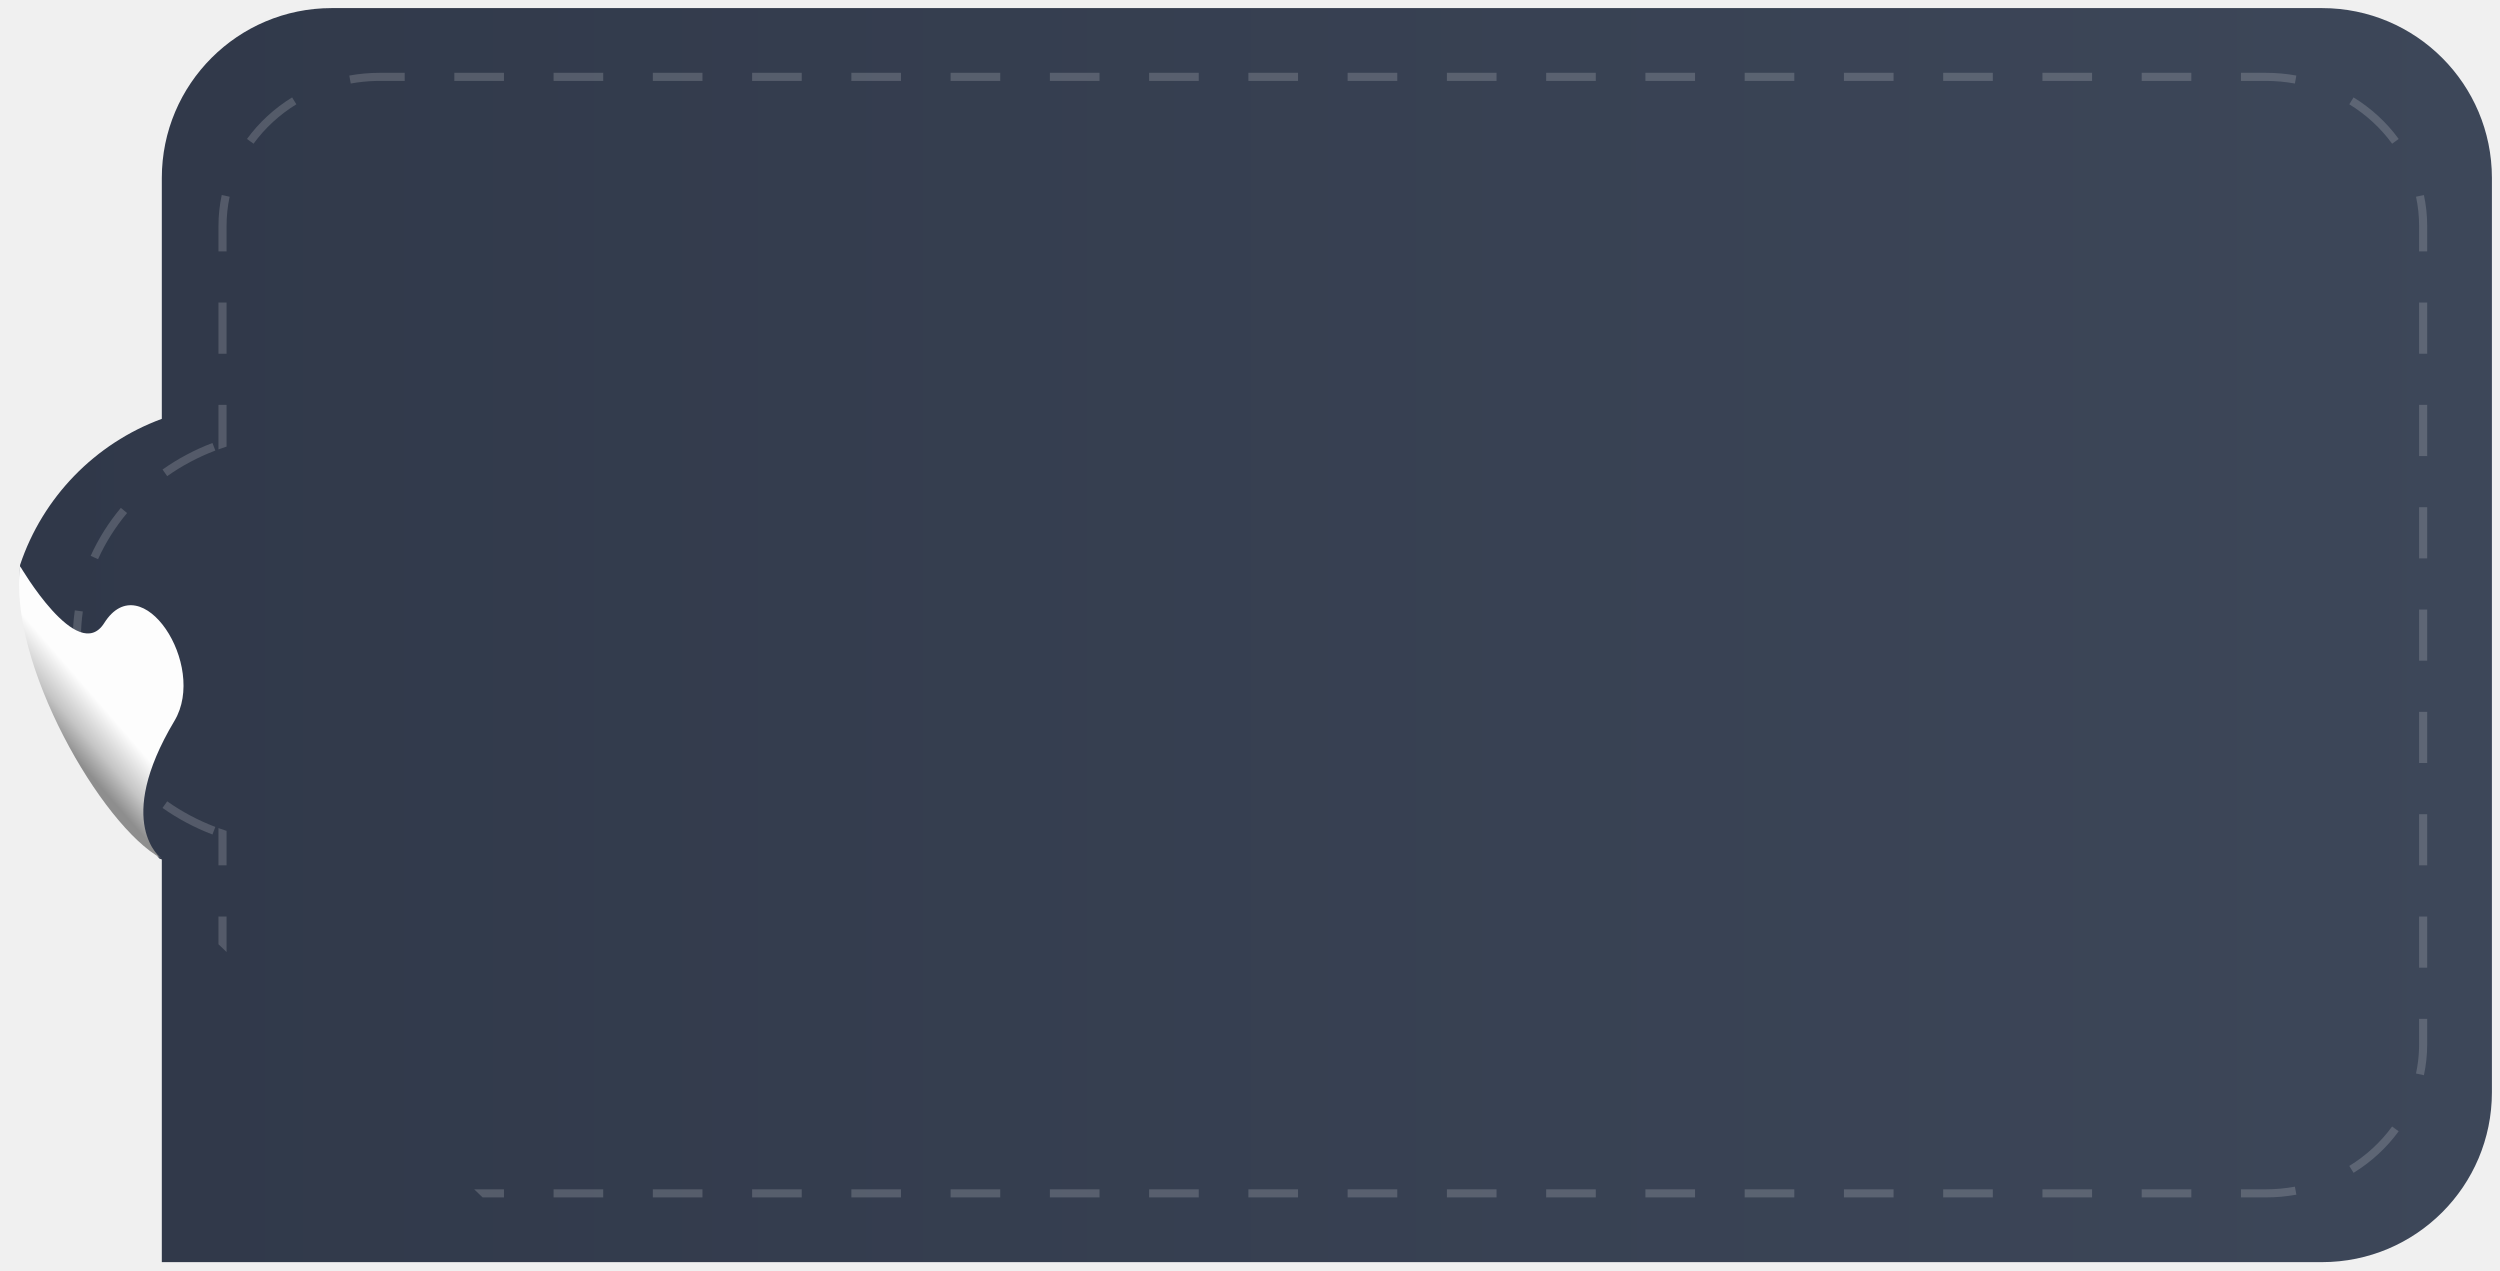
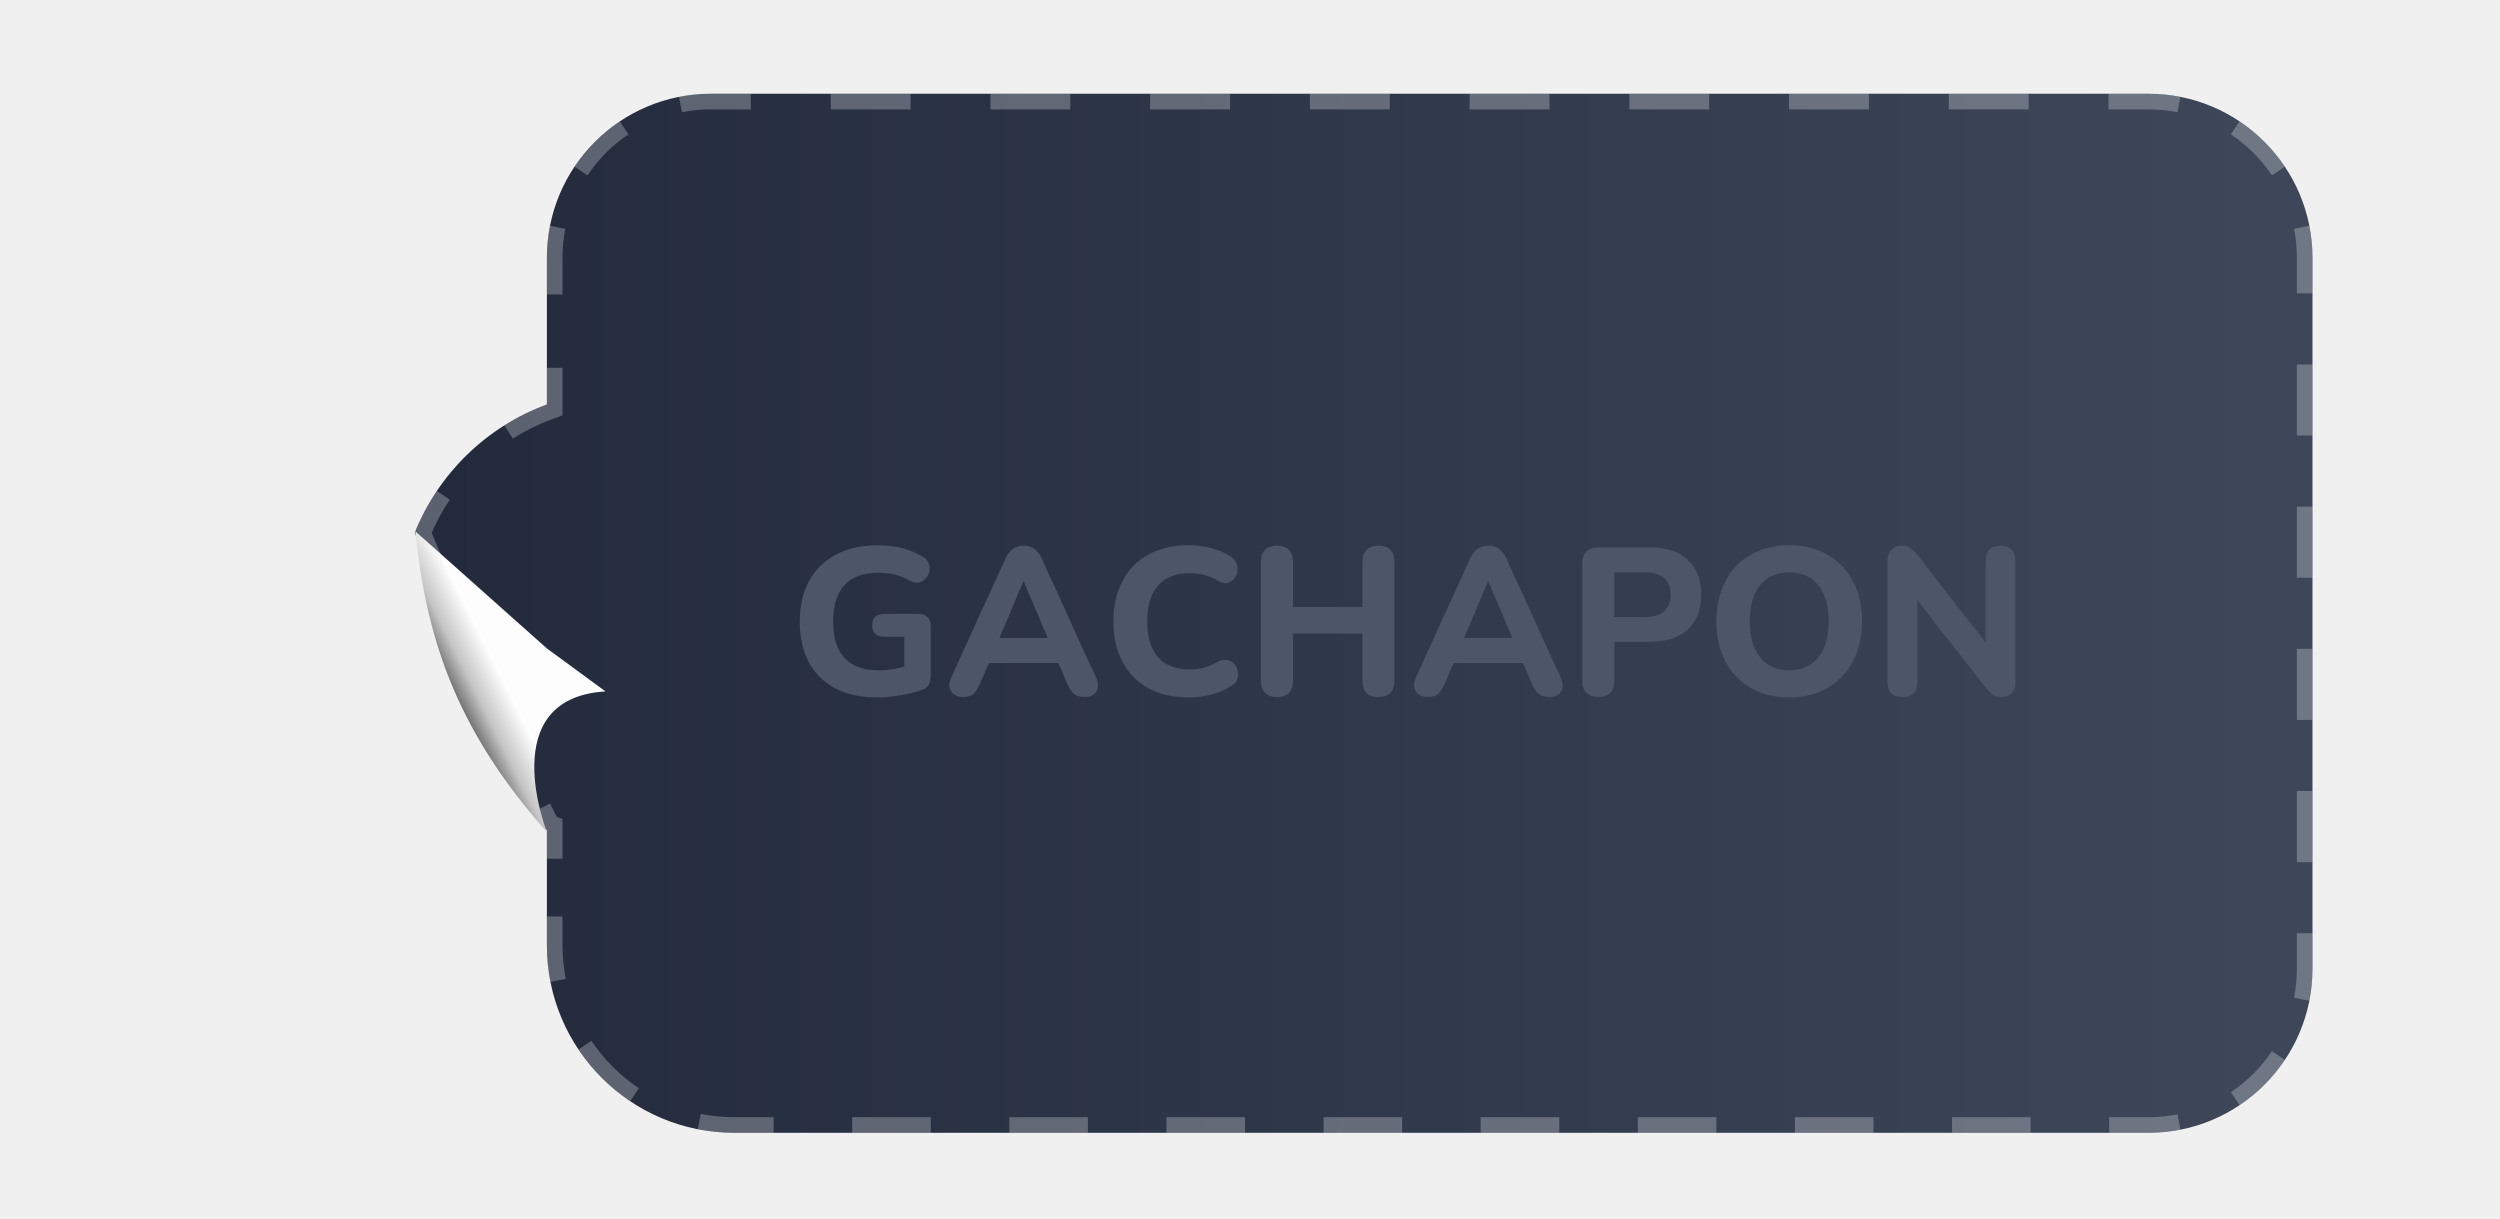
- <svg xmlns="http://www.w3.org/2000/svg" width="309" height="157" viewBox="0 0 309 157" fill="none">
-   <path d="M287 1C298.598 1 308 10.402 308 22V135C308 146.598 298.598 156 287 156H20V106.229C19.897 106.191 19.794 106.151 19.691 106.112C15.343 100.651 1.754 82.968 2.481 69.827C5.267 61.467 11.755 54.8 20 51.77V22C20 10.402 29.402 1 41 1H287Z" fill="url(#paint0_linear_6621_124122)" />
-   <path d="M74.558 148H68.424V147H74.558V148ZM86.825 148H80.691V147H86.825V148ZM99.094 148H92.96V147H99.094V148ZM111.362 148H105.228V147H111.362V148ZM123.63 148H117.496V147H123.63V148ZM135.898 148H129.765V147H135.898V148ZM148.166 148H142.032V147H148.166V148ZM160.435 148H154.301V147H160.435V148ZM172.703 148H166.568V147H172.703V148ZM184.971 148H178.837V147H184.971V148ZM197.239 148H191.105V147H197.239V148ZM209.507 148H203.373V147H209.507V148ZM221.775 148H215.642V147H221.775V148ZM234.044 148H227.909V147H234.044V148ZM246.312 148H240.178V147H246.312V148ZM258.58 148H252.446V147H258.58V148ZM270.848 148H264.714V147H270.848V148ZM283.65 146.677L283.74 147.169L283.829 147.661C282.604 147.884 281.34 148 280.049 148H276.982V147H280.049C281.28 147 282.484 146.887 283.649 146.675L283.65 146.677ZM62.289 148H59.652L58.608 147H62.289V148ZM295.667 139.237L296.476 139.827C294.989 141.867 293.091 143.613 290.899 144.962L290.637 144.535L290.375 144.11L290.374 144.109C292.458 142.828 294.257 141.169 295.666 139.236L295.667 139.237ZM300 129.092C300 130.394 299.861 131.666 299.596 132.896L298.618 132.685C298.837 131.67 298.965 130.623 298.994 129.554L299 129.092V125.93H300V129.092ZM300 119.605H299V113.281H300V119.605ZM28.003 117.669L27.003 116.711V113.281H28.003V117.669ZM27.003 102.352C27.333 102.472 27.666 102.587 28.003 102.695V106.958H27.003V102.352ZM300 106.958H299V100.634H300V106.958ZM20.665 99.044C22.482 100.327 24.48 101.394 26.614 102.207V102.21L26.259 103.144C24.046 102.3 21.974 101.193 20.089 99.861L20.665 99.044ZM12.119 88.781C13.048 90.837 14.259 92.752 15.706 94.482L14.938 95.125C13.434 93.327 12.174 91.335 11.207 89.193L12.118 88.782L12.119 88.781ZM300 94.31H299V87.986H300V94.31ZM10.237 75.579H10.238C10.082 76.681 10 77.805 10 78.947C10 80.089 10.082 81.214 10.238 82.315L10.237 82.316L9.247 82.457C9.084 81.309 9 80.137 9 78.947C9 77.758 9.084 76.587 9.247 75.439L10.237 75.579ZM300 81.662H299V75.338H300V81.662ZM15.706 63.412C14.259 65.142 13.048 67.057 12.119 69.113L11.663 68.908L11.207 68.702C12.174 66.561 13.434 64.569 14.938 62.77L15.706 63.412ZM300 69.014H299V62.69H300V69.014ZM26.614 55.685V55.688C24.48 56.501 22.482 57.568 20.665 58.851L20.089 58.034C21.974 56.703 24.046 55.594 26.259 54.751L26.614 55.685ZM300 56.366H299V50.042H300V56.366ZM28.003 55.199C27.666 55.307 27.333 55.423 27.003 55.543V50.042H28.003V55.199ZM28.003 43.719H27.003V37.395H28.003V43.719ZM300 43.719H299V37.395H300V43.719ZM28.385 24.315C28.135 25.476 28.003 26.678 28.003 27.908V31.07H27.003V27.908C27.003 26.606 27.142 25.334 27.407 24.105L28.385 24.315ZM299.596 24.105C299.861 25.334 300 26.606 300 27.908V31.07H299V27.908C299 26.677 298.868 25.476 298.618 24.314L299.596 24.105ZM36.628 12.89V12.891C34.545 14.172 32.745 15.83 31.337 17.763H31.336L30.528 17.173C32.015 15.133 33.913 13.386 36.105 12.038L36.628 12.89ZM290.899 12.038C293.091 13.386 294.989 15.133 296.476 17.173L295.667 17.763H295.666C294.257 15.83 292.458 14.171 290.374 12.89H290.375L290.899 12.038ZM50.022 10H46.954L46.465 10.006C45.403 10.031 44.364 10.14 43.352 10.324L43.174 9.339C44.399 9.116 45.663 9 46.954 9H50.022V10ZM280.049 9C281.34 9 282.604 9.116 283.829 9.339L283.739 9.831L283.65 10.323L283.649 10.324C282.484 10.112 281.28 10 280.049 10H276.982V9H280.049ZM62.289 10H56.155V9H62.289V10ZM74.558 10H68.424V9H74.558V10ZM86.825 10H80.691V9H86.825V10ZM99.094 10H92.96V9H99.094V10ZM111.362 10H105.228V9H111.362V10ZM123.63 10H117.496V9H123.63V10ZM135.898 10H129.765V9H135.898V10ZM148.166 10H142.032V9H148.166V10ZM160.435 10H154.301V9H160.435V10ZM172.703 10H166.568V9H172.703V10ZM184.971 10H178.837V9H184.971V10ZM197.239 10H191.105V9H197.239V10ZM209.507 10H203.373V9H209.507V10ZM221.775 10H215.642V9H221.775V10ZM234.044 10H227.909V9H234.044V10ZM246.312 10H240.178V9H246.312V10ZM258.58 10H252.445V9H258.58V10ZM270.848 10H264.714V9H270.848V10Z" fill="white" fill-opacity="0.17" />
-   <path d="M19.935 106.094C12.565 102.094 0.935 81.906 2.5 70C2.5 70 9.603 82.205 12.881 77.009C17.468 69.738 25.68 82.203 21.565 89.094C13.988 101.78 19.935 106.094 19.935 106.094Z" fill="url(#paint1_linear_6621_124122)" />
+ <svg xmlns="http://www.w3.org/2000/svg" width="320" height="156" viewBox="0 0 320 156" fill="none">
+   <mask id="path-1-inside-1_6623_30803" fill="white">
+     <path d="M275 12C286.598 12 296 21.402 296 33V124C296 135.598 286.598 145 275 145H94C80.745 145 70 134.255 70 121V106.229C69.944 106.208 69.888 106.186 69.832 106.165L65 96.5L53.081 68.193C56.131 60.602 62.299 54.599 70 51.77V33C70 21.402 79.402 12 91 12H275Z" />
+   </mask>
+   <path d="M275 12C286.598 12 296 21.402 296 33V124C296 135.598 286.598 145 275 145H94C80.745 145 70 134.255 70 121V106.229C69.944 106.208 69.888 106.186 69.832 106.165L65 96.5L53.081 68.193C56.131 60.602 62.299 54.599 70 51.77V33C70 21.402 79.402 12 91 12H275Z" fill="url(#paint0_linear_6623_30803)" />
+   <path d="M275 12L275 11H275V12ZM70 121H69V121H70ZM70 106.229H71V105.531L70.345 105.29L70 106.229ZM69.832 106.165L68.938 106.612L69.113 106.964L69.481 107.102L69.832 106.165ZM65 96.5L64.078 96.888L64.091 96.918L64.106 96.947L65 96.5ZM53.081 68.193L52.153 67.82L52 68.202L52.159 68.581L53.081 68.193ZM70 51.77L70.345 52.709L71 52.468V51.77H70ZM275 12V11H269.889V12V13H275V12ZM259.667 12V11H249.444V12V13H259.667V12ZM239.222 12V11H229V12V13H239.222V12ZM218.778 12V11H208.556V12V13H218.778V12ZM198.333 12V11H188.111V12V13H198.333V12ZM177.889 12V11H167.667V12V13H177.889V12ZM157.444 12V11H147.222V12V13H157.444V12ZM137 12V11H126.778V12V13H137V12ZM116.556 12V11H106.333V12V13H116.556V12ZM96.111 12V11H91V12V13H96.111V12ZM91 12V11C89.532 11 88.097 11.144 86.707 11.419L86.902 12.4L87.096 13.381C88.358 13.131 89.663 13 91 13V12ZM79.332 15.537L78.776 14.706C76.377 16.312 74.312 18.377 72.706 20.776L73.537 21.332L74.368 21.888C75.829 19.707 77.707 17.828 79.888 16.368L79.332 15.537ZM70.4 28.902L69.419 28.707C69.144 30.097 69 31.532 69 33H70H71C71 31.663 71.131 30.358 71.381 29.096L70.4 28.902ZM70 33H69V37.693H70H71V33H70ZM70 47.078H69V51.77H70H71V47.078H70ZM70 51.77L69.655 50.832C67.674 51.56 65.791 52.491 64.031 53.599L64.564 54.445L65.097 55.291C66.739 54.257 68.496 53.388 70.345 52.709L70 51.77ZM55.917 62.84L55.087 62.282C53.926 64.009 52.94 65.864 52.153 67.82L53.081 68.193L54.009 68.566C54.742 66.741 55.663 65.01 56.747 63.398L55.917 62.84ZM53.081 68.193L52.159 68.581L53.649 72.12L54.571 71.732L55.493 71.344L54.003 67.805L53.081 68.193ZM57.551 78.808L56.629 79.196L59.609 86.273L60.53 85.885L61.452 85.497L58.472 78.42L57.551 78.808ZM63.51 92.962L62.589 93.35L64.078 96.888L65 96.5L65.922 96.112L64.432 92.574L63.51 92.962ZM65 96.5L64.106 96.947L65.314 99.363L66.208 98.916L67.103 98.469L65.894 96.053L65 96.5ZM68.624 103.749L67.73 104.196L68.938 106.612L69.832 106.165L70.727 105.718L69.519 103.302L68.624 103.749ZM69.832 106.165L69.481 107.102C69.511 107.113 69.602 107.148 69.655 107.167L70 106.229L70.345 105.29C70.285 105.268 70.265 105.259 70.183 105.229L69.832 106.165ZM70 106.229H69V109.921H70H71V106.229H70ZM70 117.307H69V121H70H71V117.307H70ZM70 121H69C69 122.668 69.164 124.299 69.476 125.878L70.457 125.684L71.438 125.49C71.151 124.038 71 122.537 71 121H70ZM74.042 134.335L73.212 134.891C75.036 137.617 77.383 139.964 80.109 141.789L80.665 140.958L81.222 140.127C78.713 138.447 76.553 136.287 74.873 133.778L74.042 134.335ZM89.316 144.543L89.122 145.524C90.701 145.836 92.332 146 94 146V145V144C92.463 144 90.962 143.849 89.51 143.562L89.316 144.543ZM94 145V146H99.028V145V144H94V145ZM109.083 145V146H119.139V145V144H109.083V145ZM129.194 145V146H139.25V145V144H129.194V145ZM149.306 145V146H159.361V145V144H149.306V145ZM169.417 145V146H179.472V145V144H169.417V145ZM189.528 145V146H199.583V145V144H189.528V145ZM209.639 145V146H219.694V145V144H209.639V145ZM229.75 145V146H239.806V145V144H229.75V145ZM249.861 145V146H259.917V145V144H249.861V145ZM269.972 145V146H275V145V144H269.972V145ZM275 145V146C276.468 146 277.903 145.856 279.292 145.581L279.098 144.6L278.904 143.619C277.642 143.869 276.337 144 275 144V145ZM286.668 141.463L287.224 142.294C289.623 140.688 291.688 138.623 293.294 136.224L292.463 135.668L291.632 135.112C290.171 137.293 288.293 139.171 286.112 140.632L286.668 141.463ZM295.6 128.098L296.581 128.292C296.856 126.903 297 125.468 297 124H296H295C295 125.337 294.869 126.642 294.619 127.904L295.6 128.098ZM296 124H297V119.45H296H295V124H296ZM296 110.35H297V101.25H296H295V110.35H296ZM296 92.15H297V83.05H296H295V92.15H296ZM296 73.95H297V64.85H296H295V73.95H296ZM296 55.75H297V46.65H296H295V55.75H296ZM296 37.55H297V33H296H295V37.55H296ZM296 33H297C297 31.532 296.856 30.097 296.581 28.707L295.6 28.902L294.619 29.096C294.869 30.358 295 31.663 295 33H296ZM292.463 21.332L293.294 20.776C291.688 18.377 289.623 16.312 287.224 14.706L286.668 15.537L286.112 16.368C288.293 17.829 290.171 19.707 291.632 21.888L292.463 21.332ZM279.098 12.4L279.292 11.419C277.903 11.144 276.468 11 275 11L275 12L275 13C276.337 13 277.642 13.131 278.904 13.381L279.098 12.4ZM275 12L275 10H275V12ZM70 121H68V121H70ZM70 106.229H72V104.833L70.69 104.351L70 106.229ZM69.832 106.165L68.043 107.059L68.395 107.762L69.131 108.038L69.832 106.165ZM65 96.5L63.157 97.276L63.182 97.336L63.211 97.394L65 96.5ZM53.081 68.193L51.225 67.448L50.919 68.211L51.238 68.969L53.081 68.193ZM70 51.77L70.69 53.648L72 53.166V51.77H70ZM275 12V10H269.889V12V14H275V12ZM259.667 12V10H249.444V12V14H259.667V12ZM239.222 12V10H229V12V14H239.222V12ZM218.778 12V10H208.556V12V14H218.778V12ZM198.333 12V10H188.111V12V14H198.333V12ZM177.889 12V10H167.667V12V14H177.889V12ZM157.444 12V10H147.222V12V14H157.444V12ZM137 12V10H126.778V12V14H137V12ZM116.556 12V10H106.333V12V14H116.556V12ZM96.111 12V10H91V12V14H96.111V12ZM91 12V10C89.466 10 87.966 10.15 86.513 10.438L86.902 12.4L87.29 14.362C88.488 14.125 89.728 14 91 14V12ZM79.332 15.537L78.219 13.875C75.712 15.554 73.554 17.712 71.875 20.219L73.537 21.332L75.199 22.445C76.587 20.372 78.372 18.587 80.445 17.199L79.332 15.537ZM70.4 28.902L68.438 28.514C68.15 29.966 68 31.466 68 33H70H72C72 31.729 72.125 30.488 72.362 29.29L70.4 28.902ZM70 33H68V37.693H70H72V33H70ZM70 47.078H68V51.77H70H72V47.078H70ZM70 51.77L69.31 49.893C67.262 50.645 65.316 51.608 63.498 52.753L64.564 54.445L65.63 56.137C67.214 55.14 68.908 54.302 70.69 53.648L70 51.77ZM55.917 62.84L54.257 61.724C53.057 63.508 52.038 65.425 51.225 67.448L53.081 68.193L54.937 68.939C55.644 67.179 56.532 65.51 57.577 63.956L55.917 62.84ZM53.081 68.193L51.238 68.969L52.728 72.508L54.571 71.732L56.414 70.956L54.924 67.417L53.081 68.193ZM57.551 78.808L55.707 79.585L58.687 86.661L60.53 85.885L62.374 85.109L59.394 78.032L57.551 78.808ZM63.51 92.962L61.667 93.738L63.157 97.276L65 96.5L66.843 95.724L65.353 92.186L63.51 92.962ZM65 96.5L63.211 97.394L64.419 99.811L66.208 98.916L67.997 98.022L66.789 95.606L65 96.5ZM68.624 103.749L66.835 104.643L68.043 107.059L69.832 106.165L71.621 105.271L70.413 102.854L68.624 103.749ZM69.832 106.165L69.131 108.038C69.134 108.039 69.261 108.088 69.31 108.106L70 106.229L70.69 104.351C70.627 104.328 70.642 104.333 70.534 104.292L69.832 106.165ZM70 106.229H68V109.921H70H72V106.229H70ZM70 117.307H68V121H70H72V117.307H70ZM70 121H68C68 122.734 68.17 124.43 68.495 126.072L70.457 125.684L72.419 125.296C72.144 123.908 72 122.472 72 121H70ZM74.042 134.335L72.38 135.447C74.278 138.282 76.718 140.722 79.553 142.62L80.665 140.958L81.778 139.296C79.378 137.689 77.311 135.622 75.704 133.222L74.042 134.335ZM89.316 144.543L88.928 146.505C90.57 146.83 92.266 147 94 147V145V143C92.528 143 91.092 142.856 89.704 142.581L89.316 144.543ZM94 145V147H99.028V145V143H94V145ZM109.083 145V147H119.139V145V143H109.083V145ZM129.194 145V147H139.25V145V143H129.194V145ZM149.306 145V147H159.361V145V143H149.306V145ZM169.417 145V147H179.472V145V143H169.417V145ZM189.528 145V147H199.583V145V143H189.528V145ZM209.639 145V147H219.694V145V143H209.639V145ZM229.75 145V147H239.806V145V143H229.75V145ZM249.861 145V147H259.917V145V143H249.861V145ZM269.972 145V147H275V145V143H269.972V145ZM275 145V147C276.534 147 278.034 146.85 279.487 146.562L279.098 144.6L278.71 142.638C277.512 142.875 276.271 143 275 143V145ZM286.668 141.463L287.781 143.125C290.288 141.446 292.446 139.288 294.125 136.781L292.463 135.668L290.801 134.555C289.413 136.628 287.628 138.413 285.555 139.801L286.668 141.463ZM295.6 128.098L297.562 128.487C297.85 127.034 298 125.534 298 124H296H294C294 125.271 293.875 126.512 293.638 127.71L295.6 128.098ZM296 124H298V119.45H296H294V124H296ZM296 110.35H298V101.25H296H294V110.35H296ZM296 92.15H298V83.05H296H294V92.15H296ZM296 73.95H298V64.85H296H294V73.95H296ZM296 55.75H298V46.65H296H294V55.75H296ZM296 37.55H298V33H296H294V37.55H296ZM296 33H298C298 31.466 297.85 29.966 297.562 28.514L295.6 28.902L293.638 29.29C293.875 30.488 294 31.729 294 33H296ZM292.463 21.332L294.125 20.22C292.446 17.712 290.288 15.554 287.781 13.875L286.668 15.537L285.555 17.199C287.628 18.587 289.413 20.372 290.801 22.445L292.463 21.332ZM279.098 12.4L279.487 10.438C278.034 10.15 276.534 10 275 10L275 12L275 14C276.271 14 277.512 14.125 278.71 14.362L279.098 12.4Z" fill="white" fill-opacity="0.26" mask="url(#path-1-inside-1_6623_30803)" />
+   <path d="M112.257 89.269C110.144 89.269 108.344 88.875 106.857 88.087C105.388 87.281 104.269 86.152 103.499 84.701C102.746 83.251 102.37 81.549 102.37 79.597C102.37 77.591 102.764 75.853 103.552 74.385C104.358 72.916 105.505 71.787 106.991 70.999C108.496 70.193 110.296 69.79 112.391 69.79C113.359 69.79 114.326 69.898 115.293 70.113C116.26 70.328 117.183 70.704 118.06 71.241C118.436 71.42 118.696 71.68 118.839 72.02C118.983 72.343 119.028 72.683 118.974 73.041C118.92 73.399 118.777 73.713 118.544 73.981C118.329 74.25 118.051 74.438 117.711 74.546C117.371 74.635 116.986 74.582 116.556 74.385C115.965 74.026 115.32 73.758 114.621 73.579C113.941 73.399 113.197 73.31 112.391 73.31C110.475 73.31 109.033 73.847 108.066 74.922C107.117 75.996 106.642 77.555 106.642 79.597C106.642 81.638 107.135 83.188 108.12 84.245C109.105 85.283 110.565 85.803 112.499 85.803C113.789 85.803 115.132 85.561 116.529 85.078C116.529 85.078 116.484 85.167 116.395 85.346C116.323 85.507 116.233 85.704 116.126 85.937C116.036 86.152 115.947 86.349 115.857 86.528C115.786 86.689 115.75 86.77 115.75 86.77C115.75 86.77 115.75 86.645 115.75 86.394C115.75 86.125 115.75 85.794 115.75 85.4C115.75 85.006 115.75 84.585 115.75 84.137C115.75 83.689 115.75 83.268 115.75 82.874C115.75 82.48 115.75 82.158 115.75 81.907C115.75 81.638 115.75 81.504 115.75 81.504C115.75 81.504 115.66 81.504 115.481 81.504C115.32 81.504 115.114 81.504 114.863 81.504C114.63 81.504 114.389 81.504 114.138 81.504C113.887 81.504 113.672 81.504 113.493 81.504C113.332 81.504 113.251 81.504 113.251 81.504C112.177 81.504 111.639 81.012 111.639 80.026C111.639 79.059 112.177 78.576 113.251 78.576C113.251 78.576 113.394 78.576 113.681 78.576C113.968 78.576 114.317 78.576 114.729 78.576C115.159 78.576 115.58 78.576 115.992 78.576C116.421 78.576 116.78 78.576 117.066 78.576C117.353 78.576 117.496 78.576 117.496 78.576C118.589 78.576 119.135 79.122 119.135 80.215C119.135 80.215 119.135 80.367 119.135 80.671C119.135 80.976 119.135 81.37 119.135 81.853C119.135 82.319 119.135 82.821 119.135 83.358C119.135 83.895 119.135 84.406 119.135 84.889C119.135 85.355 119.135 85.74 119.135 86.045C119.135 86.331 119.135 86.475 119.135 86.475C119.135 86.94 119.045 87.334 118.866 87.657C118.687 87.961 118.392 88.185 117.98 88.328C117.174 88.615 116.26 88.839 115.239 89C114.236 89.179 113.242 89.269 112.257 89.269ZM123.305 89.215C122.589 89.215 122.069 88.973 121.747 88.49C121.424 88.006 121.433 87.406 121.774 86.689C121.774 86.689 121.872 86.475 122.069 86.045C122.266 85.615 122.526 85.042 122.848 84.325C123.171 83.609 123.538 82.803 123.95 81.907C124.362 80.994 124.783 80.062 125.213 79.113C125.66 78.146 126.09 77.215 126.502 76.319C126.914 75.423 127.281 74.617 127.604 73.901C127.944 73.167 128.204 72.593 128.383 72.181C128.58 71.752 128.678 71.537 128.678 71.537C128.947 70.946 129.278 70.516 129.672 70.247C130.084 69.978 130.541 69.844 131.043 69.844C131.544 69.844 131.992 69.978 132.386 70.247C132.78 70.516 133.111 70.946 133.38 71.537C133.38 71.537 133.47 71.752 133.649 72.181C133.846 72.593 134.105 73.167 134.428 73.901C134.768 74.617 135.144 75.423 135.556 76.319C135.968 77.215 136.389 78.146 136.819 79.113C137.249 80.062 137.67 80.994 138.082 81.907C138.494 82.803 138.861 83.609 139.183 84.325C139.524 85.042 139.792 85.615 139.989 86.045C140.186 86.475 140.285 86.689 140.285 86.689C140.625 87.424 140.643 88.033 140.338 88.516C140.052 88.982 139.559 89.215 138.861 89.215C138.252 89.215 137.786 89.081 137.464 88.812C137.141 88.543 136.855 88.104 136.604 87.496C136.604 87.496 136.55 87.37 136.443 87.119C136.335 86.869 136.201 86.555 136.04 86.179C135.879 85.803 135.717 85.427 135.556 85.051C135.395 84.674 135.261 84.361 135.153 84.11C135.046 83.859 134.992 83.734 134.992 83.734C134.992 83.734 135.073 83.788 135.234 83.895C135.395 84.003 135.583 84.137 135.798 84.298C136.013 84.442 136.201 84.576 136.362 84.701C136.523 84.809 136.604 84.862 136.604 84.862C136.604 84.862 136.398 84.862 135.986 84.862C135.592 84.862 135.055 84.862 134.374 84.862C133.711 84.862 132.986 84.862 132.198 84.862C131.41 84.862 130.613 84.862 129.807 84.862C129.019 84.862 128.293 84.862 127.631 84.862C126.968 84.862 126.43 84.862 126.019 84.862C125.607 84.862 125.401 84.862 125.401 84.862C125.401 84.862 125.481 84.809 125.642 84.701C125.804 84.576 125.992 84.442 126.207 84.298C126.439 84.137 126.636 84.003 126.798 83.895C126.977 83.788 127.066 83.734 127.066 83.734C127.066 83.734 127.013 83.859 126.905 84.11C126.798 84.361 126.663 84.674 126.502 85.051C126.341 85.427 126.18 85.803 126.019 86.179C125.857 86.555 125.723 86.869 125.616 87.119C125.508 87.37 125.454 87.496 125.454 87.496C125.186 88.104 124.899 88.543 124.595 88.812C124.308 89.081 123.878 89.215 123.305 89.215ZM130.989 74.411C130.989 74.411 130.926 74.564 130.801 74.868C130.675 75.173 130.505 75.567 130.29 76.05C130.093 76.534 129.869 77.071 129.619 77.662C129.368 78.253 129.117 78.853 128.866 79.462C128.616 80.053 128.383 80.591 128.168 81.074C127.971 81.558 127.81 81.952 127.684 82.257C127.559 82.561 127.496 82.713 127.496 82.713C127.496 82.713 127.434 82.624 127.308 82.445C127.201 82.265 127.084 82.095 126.959 81.934C126.833 81.755 126.771 81.665 126.771 81.665C126.771 81.665 126.977 81.665 127.389 81.665C127.801 81.665 128.329 81.665 128.974 81.665C129.619 81.665 130.299 81.665 131.016 81.665C131.75 81.665 132.431 81.665 133.058 81.665C133.702 81.665 134.231 81.665 134.643 81.665C135.055 81.665 135.261 81.665 135.261 81.665C135.261 81.665 135.198 81.755 135.073 81.934C134.965 82.095 134.849 82.265 134.723 82.445C134.616 82.624 134.562 82.713 134.562 82.713C134.562 82.713 134.499 82.561 134.374 82.257C134.249 81.952 134.079 81.558 133.864 81.074C133.649 80.591 133.416 80.053 133.165 79.462C132.932 78.853 132.681 78.253 132.413 77.662C132.162 77.071 131.929 76.534 131.714 76.05C131.517 75.567 131.356 75.173 131.231 74.868C131.105 74.564 131.043 74.411 131.043 74.411C131.043 74.411 131.034 74.411 131.016 74.411C130.998 74.411 130.989 74.411 130.989 74.411ZM152.185 89.269C150.161 89.269 148.423 88.875 146.973 88.087C145.54 87.281 144.438 86.152 143.668 84.701C142.898 83.233 142.513 81.504 142.513 79.516C142.513 77.546 142.898 75.835 143.668 74.385C144.438 72.916 145.54 71.787 146.973 70.999C148.423 70.193 150.161 69.79 152.185 69.79C153.098 69.79 154.021 69.907 154.952 70.14C155.883 70.372 156.689 70.704 157.37 71.134C157.8 71.384 158.086 71.689 158.23 72.047C158.391 72.387 158.445 72.737 158.391 73.095C158.337 73.453 158.203 73.767 157.988 74.035C157.773 74.304 157.495 74.492 157.155 74.6C156.815 74.689 156.448 74.626 156.054 74.411C154.925 73.713 153.689 73.364 152.346 73.364C150.519 73.364 149.14 73.901 148.209 74.976C147.295 76.032 146.838 77.546 146.838 79.516C146.838 81.504 147.295 83.036 148.209 84.11C149.14 85.167 150.519 85.695 152.346 85.695C152.937 85.695 153.546 85.615 154.173 85.454C154.8 85.275 155.391 85.015 155.946 84.674C156.394 84.46 156.788 84.397 157.128 84.486C157.486 84.558 157.782 84.728 158.015 84.997C158.248 85.266 158.391 85.579 158.445 85.937C158.516 86.295 158.481 86.654 158.337 87.012C158.194 87.352 157.916 87.63 157.504 87.845C156.842 88.293 156.036 88.642 155.086 88.892C154.137 89.143 153.17 89.269 152.185 89.269ZM163.432 89.215C162.787 89.215 162.285 89.036 161.927 88.678C161.569 88.319 161.39 87.8 161.39 87.119C161.39 87.119 161.39 86.904 161.39 86.475C161.39 86.045 161.39 85.472 161.39 84.755C161.39 84.039 161.39 83.233 161.39 82.337C161.39 81.424 161.39 80.492 161.39 79.543C161.39 78.576 161.39 77.644 161.39 76.749C161.39 75.835 161.39 75.02 161.39 74.304C161.39 73.588 161.39 73.014 161.39 72.585C161.39 72.155 161.39 71.94 161.39 71.94C161.39 71.259 161.569 70.74 161.927 70.381C162.285 70.023 162.796 69.844 163.458 69.844C164.103 69.844 164.605 70.023 164.963 70.381C165.321 70.74 165.5 71.259 165.5 71.94C165.5 71.94 165.5 72.083 165.5 72.37C165.5 72.638 165.5 72.996 165.5 73.444C165.5 73.874 165.5 74.34 165.5 74.841C165.5 75.325 165.5 75.782 165.5 76.212C165.5 76.641 165.5 77 165.5 77.286C165.5 77.555 165.5 77.689 165.5 77.689C165.5 77.689 165.662 77.689 165.984 77.689C166.306 77.689 166.727 77.689 167.247 77.689C167.766 77.689 168.348 77.689 168.993 77.689C169.638 77.689 170.274 77.689 170.901 77.689C171.545 77.689 172.127 77.689 172.647 77.689C173.166 77.689 173.587 77.689 173.91 77.689C174.232 77.689 174.393 77.689 174.393 77.689C174.393 77.689 174.393 77.555 174.393 77.286C174.393 77 174.393 76.641 174.393 76.212C174.393 75.782 174.393 75.325 174.393 74.841C174.393 74.34 174.393 73.874 174.393 73.444C174.393 72.996 174.393 72.638 174.393 72.37C174.393 72.083 174.393 71.94 174.393 71.94C174.393 71.259 174.572 70.74 174.931 70.381C175.289 70.023 175.79 69.844 176.435 69.844C177.796 69.844 178.477 70.543 178.477 71.94C178.477 71.94 178.477 72.155 178.477 72.585C178.477 73.014 178.477 73.588 178.477 74.304C178.477 75.02 178.477 75.835 178.477 76.749C178.477 77.644 178.477 78.576 178.477 79.543C178.477 80.492 178.477 81.424 178.477 82.337C178.477 83.233 178.477 84.039 178.477 84.755C178.477 85.472 178.477 86.045 178.477 86.475C178.477 86.904 178.477 87.119 178.477 87.119C178.477 88.516 177.796 89.215 176.435 89.215C175.074 89.215 174.393 88.516 174.393 87.119C174.393 87.119 174.393 86.976 174.393 86.689C174.393 86.403 174.393 86.036 174.393 85.588C174.393 85.122 174.393 84.63 174.393 84.11C174.393 83.591 174.393 83.107 174.393 82.659C174.393 82.194 174.393 81.818 174.393 81.531C174.393 81.245 174.393 81.101 174.393 81.101C174.393 81.101 174.232 81.101 173.91 81.101C173.587 81.101 173.157 81.101 172.62 81.101C172.101 81.101 171.527 81.101 170.901 81.101C170.274 81.101 169.638 81.101 168.993 81.101C168.348 81.101 167.766 81.101 167.247 81.101C166.727 81.101 166.306 81.101 165.984 81.101C165.662 81.101 165.5 81.101 165.5 81.101C165.5 81.101 165.5 81.245 165.5 81.531C165.5 81.818 165.5 82.194 165.5 82.659C165.5 83.107 165.5 83.591 165.5 84.11C165.5 84.63 165.5 85.122 165.5 85.588C165.5 86.036 165.5 86.403 165.5 86.689C165.5 86.976 165.5 87.119 165.5 87.119C165.5 88.516 164.811 89.215 163.432 89.215ZM182.784 89.215C182.068 89.215 181.548 88.973 181.226 88.49C180.904 88.006 180.913 87.406 181.253 86.689C181.253 86.689 181.351 86.475 181.548 86.045C181.745 85.615 182.005 85.042 182.327 84.325C182.65 83.609 183.017 82.803 183.429 81.907C183.841 80.994 184.262 80.062 184.692 79.113C185.14 78.146 185.569 77.215 185.981 76.319C186.393 75.423 186.76 74.617 187.083 73.901C187.423 73.167 187.683 72.593 187.862 72.181C188.059 71.752 188.158 71.537 188.158 71.537C188.426 70.946 188.758 70.516 189.152 70.247C189.564 69.978 190.02 69.844 190.522 69.844C191.023 69.844 191.471 69.978 191.865 70.247C192.259 70.516 192.591 70.946 192.859 71.537C192.859 71.537 192.949 71.752 193.128 72.181C193.325 72.593 193.585 73.167 193.907 73.901C194.247 74.617 194.623 75.423 195.035 76.319C195.447 77.215 195.868 78.146 196.298 79.113C196.728 80.062 197.149 80.994 197.561 81.907C197.973 82.803 198.34 83.609 198.662 84.325C199.003 85.042 199.271 85.615 199.468 86.045C199.665 86.475 199.764 86.689 199.764 86.689C200.104 87.424 200.122 88.033 199.818 88.516C199.531 88.982 199.039 89.215 198.34 89.215C197.731 89.215 197.265 89.081 196.943 88.812C196.621 88.543 196.334 88.104 196.083 87.496C196.083 87.496 196.029 87.37 195.922 87.119C195.815 86.869 195.68 86.555 195.519 86.179C195.358 85.803 195.197 85.427 195.035 85.051C194.874 84.674 194.74 84.361 194.632 84.11C194.525 83.859 194.471 83.734 194.471 83.734C194.471 83.734 194.552 83.788 194.713 83.895C194.874 84.003 195.062 84.137 195.277 84.298C195.492 84.442 195.68 84.576 195.841 84.701C196.003 84.809 196.083 84.862 196.083 84.862C196.083 84.862 195.877 84.862 195.465 84.862C195.071 84.862 194.534 84.862 193.853 84.862C193.191 84.862 192.465 84.862 191.677 84.862C190.889 84.862 190.092 84.862 189.286 84.862C188.498 84.862 187.772 84.862 187.11 84.862C186.447 84.862 185.91 84.862 185.498 84.862C185.086 84.862 184.88 84.862 184.88 84.862C184.88 84.862 184.96 84.809 185.122 84.701C185.283 84.576 185.471 84.442 185.686 84.298C185.919 84.137 186.116 84.003 186.277 83.895C186.456 83.788 186.546 83.734 186.546 83.734C186.546 83.734 186.492 83.859 186.384 84.11C186.277 84.361 186.143 84.674 185.981 85.051C185.82 85.427 185.659 85.803 185.498 86.179C185.337 86.555 185.202 86.869 185.095 87.119C184.987 87.37 184.934 87.496 184.934 87.496C184.665 88.104 184.378 88.543 184.074 88.812C183.787 89.081 183.357 89.215 182.784 89.215ZM190.468 74.411C190.468 74.411 190.405 74.564 190.28 74.868C190.155 75.173 189.984 75.567 189.77 76.05C189.573 76.534 189.349 77.071 189.098 77.662C188.847 78.253 188.596 78.853 188.346 79.462C188.095 80.053 187.862 80.591 187.647 81.074C187.45 81.558 187.289 81.952 187.163 82.257C187.038 82.561 186.975 82.713 186.975 82.713C186.975 82.713 186.913 82.624 186.787 82.445C186.68 82.265 186.563 82.095 186.438 81.934C186.313 81.755 186.25 81.665 186.25 81.665C186.25 81.665 186.456 81.665 186.868 81.665C187.28 81.665 187.808 81.665 188.453 81.665C189.098 81.665 189.779 81.665 190.495 81.665C191.229 81.665 191.91 81.665 192.537 81.665C193.182 81.665 193.71 81.665 194.122 81.665C194.534 81.665 194.74 81.665 194.74 81.665C194.74 81.665 194.677 81.755 194.552 81.934C194.444 82.095 194.328 82.265 194.203 82.445C194.095 82.624 194.041 82.713 194.041 82.713C194.041 82.713 193.979 82.561 193.853 82.257C193.728 81.952 193.558 81.558 193.343 81.074C193.128 80.591 192.895 80.053 192.644 79.462C192.411 78.853 192.161 78.253 191.892 77.662C191.641 77.071 191.408 76.534 191.193 76.05C190.996 75.567 190.835 75.173 190.71 74.868C190.585 74.564 190.522 74.411 190.522 74.411C190.522 74.411 190.513 74.411 190.495 74.411C190.477 74.411 190.468 74.411 190.468 74.411ZM204.571 89.215C203.926 89.215 203.425 89.036 203.067 88.678C202.708 88.319 202.529 87.809 202.529 87.146C202.529 87.146 202.529 86.94 202.529 86.528C202.529 86.098 202.529 85.534 202.529 84.836C202.529 84.119 202.529 83.313 202.529 82.418C202.529 81.522 202.529 80.6 202.529 79.65C202.529 78.683 202.529 77.761 202.529 76.883C202.529 75.988 202.529 75.182 202.529 74.465C202.529 73.749 202.529 73.184 202.529 72.772C202.529 72.343 202.529 72.128 202.529 72.128C202.529 71.465 202.708 70.955 203.067 70.596C203.425 70.238 203.935 70.059 204.598 70.059C204.598 70.059 204.813 70.059 205.243 70.059C205.691 70.059 206.237 70.059 206.882 70.059C207.544 70.059 208.198 70.059 208.843 70.059C209.488 70.059 210.034 70.059 210.482 70.059C210.93 70.059 211.154 70.059 211.154 70.059C213.267 70.059 214.897 70.596 216.043 71.671C217.19 72.728 217.763 74.205 217.763 76.104C217.763 78.003 217.19 79.489 216.043 80.564C214.897 81.621 213.267 82.149 211.154 82.149C211.154 82.149 211.001 82.149 210.697 82.149C210.392 82.149 210.016 82.149 209.568 82.149C209.121 82.149 208.673 82.149 208.225 82.149C207.777 82.149 207.401 82.149 207.097 82.149C206.792 82.149 206.64 82.149 206.64 82.149C206.64 82.149 206.64 82.274 206.64 82.525C206.64 82.758 206.64 83.062 206.64 83.439C206.64 83.815 206.64 84.218 206.64 84.648C206.64 85.06 206.64 85.463 206.64 85.857C206.64 86.233 206.64 86.546 206.64 86.797C206.64 87.03 206.64 87.146 206.64 87.146C206.64 88.525 205.95 89.215 204.571 89.215ZM206.64 78.979C206.64 78.979 206.765 78.979 207.016 78.979C207.285 78.979 207.607 78.979 207.983 78.979C208.359 78.979 208.736 78.979 209.112 78.979C209.488 78.979 209.801 78.979 210.052 78.979C210.321 78.979 210.455 78.979 210.455 78.979C212.712 78.979 213.84 78.02 213.84 76.104C213.84 74.205 212.712 73.256 210.455 73.256C210.455 73.256 210.33 73.256 210.079 73.256C209.828 73.256 209.506 73.256 209.112 73.256C208.736 73.256 208.359 73.256 207.983 73.256C207.607 73.256 207.285 73.256 207.016 73.256C206.765 73.256 206.64 73.256 206.64 73.256C206.64 73.256 206.64 73.399 206.64 73.686C206.64 73.955 206.64 74.304 206.64 74.734C206.64 75.164 206.64 75.62 206.64 76.104C206.64 76.588 206.64 77.053 206.64 77.501C206.64 77.931 206.64 78.289 206.64 78.576C206.64 78.844 206.64 78.979 206.64 78.979ZM229.025 89.269C227.144 89.269 225.505 88.866 224.108 88.06C222.711 87.254 221.627 86.116 220.857 84.648C220.087 83.179 219.702 81.468 219.702 79.516C219.702 77.546 220.087 75.835 220.857 74.385C221.627 72.916 222.711 71.787 224.108 70.999C225.505 70.193 227.144 69.79 229.025 69.79C230.887 69.79 232.517 70.193 233.914 70.999C235.311 71.787 236.395 72.916 237.165 74.385C237.953 75.835 238.347 77.546 238.347 79.516C238.347 81.468 237.953 83.179 237.165 84.648C236.395 86.116 235.311 87.254 233.914 88.06C232.517 88.866 230.887 89.269 229.025 89.269ZM229.025 85.803C230.619 85.803 231.855 85.257 232.732 84.164C233.628 83.053 234.076 81.504 234.076 79.516C234.076 77.528 233.628 75.988 232.732 74.895C231.855 73.802 230.619 73.256 229.025 73.256C227.431 73.256 226.186 73.802 225.29 74.895C224.413 75.988 223.974 77.528 223.974 79.516C223.974 81.486 224.413 83.027 225.29 84.137C226.186 85.248 227.431 85.803 229.025 85.803ZM243.531 89.215C242.241 89.215 241.596 88.57 241.596 87.281C241.596 87.281 241.596 87.066 241.596 86.636C241.596 86.188 241.596 85.597 241.596 84.862C241.596 84.128 241.596 83.313 241.596 82.418C241.596 81.504 241.596 80.564 241.596 79.597C241.596 78.612 241.596 77.662 241.596 76.749C241.596 75.835 241.596 75.011 241.596 74.277C241.596 73.543 241.596 72.961 241.596 72.531C241.596 72.101 241.596 71.886 241.596 71.886C241.596 71.223 241.757 70.722 242.08 70.381C242.42 70.023 242.85 69.844 243.369 69.844C243.853 69.844 244.229 69.934 244.498 70.113C244.766 70.292 245.071 70.587 245.411 70.999C245.411 70.999 245.546 71.169 245.814 71.51C246.083 71.85 246.441 72.316 246.889 72.907C247.337 73.48 247.838 74.134 248.393 74.868C248.967 75.585 249.549 76.328 250.14 77.098C250.749 77.868 251.331 78.612 251.886 79.328C252.459 80.044 252.97 80.698 253.418 81.289C253.865 81.862 254.224 82.319 254.492 82.659C254.761 83 254.895 83.17 254.895 83.17C254.895 83.17 254.833 83.17 254.707 83.17C254.6 83.17 254.483 83.17 254.358 83.17C254.232 83.17 254.17 83.17 254.17 83.17C254.17 83.17 254.17 82.964 254.17 82.552C254.17 82.14 254.17 81.603 254.17 80.94C254.17 80.259 254.17 79.516 254.17 78.71C254.17 77.886 254.17 77.071 254.17 76.265C254.17 75.441 254.17 74.698 254.17 74.035C254.17 73.355 254.17 72.808 254.17 72.396C254.17 71.984 254.17 71.778 254.17 71.778C254.17 71.152 254.331 70.677 254.653 70.355C254.994 70.014 255.468 69.844 256.077 69.844C256.686 69.844 257.152 70.014 257.474 70.355C257.797 70.677 257.958 71.152 257.958 71.778C257.958 71.778 257.958 72.002 257.958 72.45C257.958 72.88 257.958 73.471 257.958 74.223C257.958 74.958 257.958 75.782 257.958 76.695C257.958 77.609 257.958 78.567 257.958 79.57C257.958 80.555 257.958 81.504 257.958 82.418C257.958 83.331 257.958 84.164 257.958 84.916C257.958 85.651 257.958 86.242 257.958 86.689C257.958 87.137 257.958 87.361 257.958 87.361C257.958 87.934 257.806 88.391 257.501 88.731C257.215 89.054 256.821 89.215 256.319 89.215C255.818 89.215 255.424 89.125 255.137 88.946C254.85 88.767 254.537 88.472 254.197 88.06C254.197 88.06 254.062 87.889 253.794 87.549C253.525 87.209 253.167 86.743 252.719 86.152C252.271 85.561 251.761 84.907 251.188 84.191C250.632 83.474 250.05 82.731 249.441 81.961C248.832 81.191 248.241 80.447 247.668 79.731C247.113 78.997 246.611 78.343 246.164 77.77C245.734 77.179 245.384 76.713 245.116 76.373C244.847 76.032 244.713 75.862 244.713 75.862C244.713 75.862 244.766 75.862 244.874 75.862C244.999 75.862 245.116 75.862 245.223 75.862C245.349 75.862 245.411 75.862 245.411 75.862C245.411 75.862 245.411 76.068 245.411 76.48C245.411 76.892 245.411 77.438 245.411 78.119C245.411 78.782 245.411 79.525 245.411 80.349C245.411 81.173 245.411 81.988 245.411 82.794C245.411 83.6 245.411 84.343 245.411 85.024C245.411 85.704 245.411 86.251 245.411 86.663C245.411 87.075 245.411 87.281 245.411 87.281C245.411 88.57 244.784 89.215 243.531 89.215Z" fill="#4C5667" />
+   <path d="M70 106.5C58 93 54.5 81 53.155 68L70 83L77.5 88.5C63.212 89.369 70 106.5 70 106.5Z" fill="url(#paint1_linear_6623_30803)" />
  <defs>
-     <linearGradient id="paint0_linear_6621_124122" x1="2.322" y1="78.5" x2="307.001" y2="78.5" gradientUnits="userSpaceOnUse">
-       <stop stop-color="#303849" />
+     <linearGradient id="paint0_linear_6623_30803" x1="46.838" y1="78.5" x2="287.743" y2="78.5" gradientUnits="userSpaceOnUse">
+       <stop stop-color="#21293B" />
      <stop offset="1" stop-color="#3D4759" />
    </linearGradient>
-     <linearGradient id="paint1_linear_6621_124122" x1="1.53" y1="84.746" x2="18.154" y2="70.303" gradientUnits="userSpaceOnUse">
-       <stop stop-color="#8E8E8E" />
+     <linearGradient id="paint1_linear_6623_30803" x1="54.5" y1="81.5" x2="73.103" y2="72.21" gradientUnits="userSpaceOnUse">
+       <stop stop-color="#717171" />
      <stop offset="0.124" stop-color="#C5C5C5" />
      <stop offset="0.306" stop-color="#FDFDFD" />
      <stop offset="1" stop-color="#FDFDFD" />
    </linearGradient>
  </defs>
</svg>
